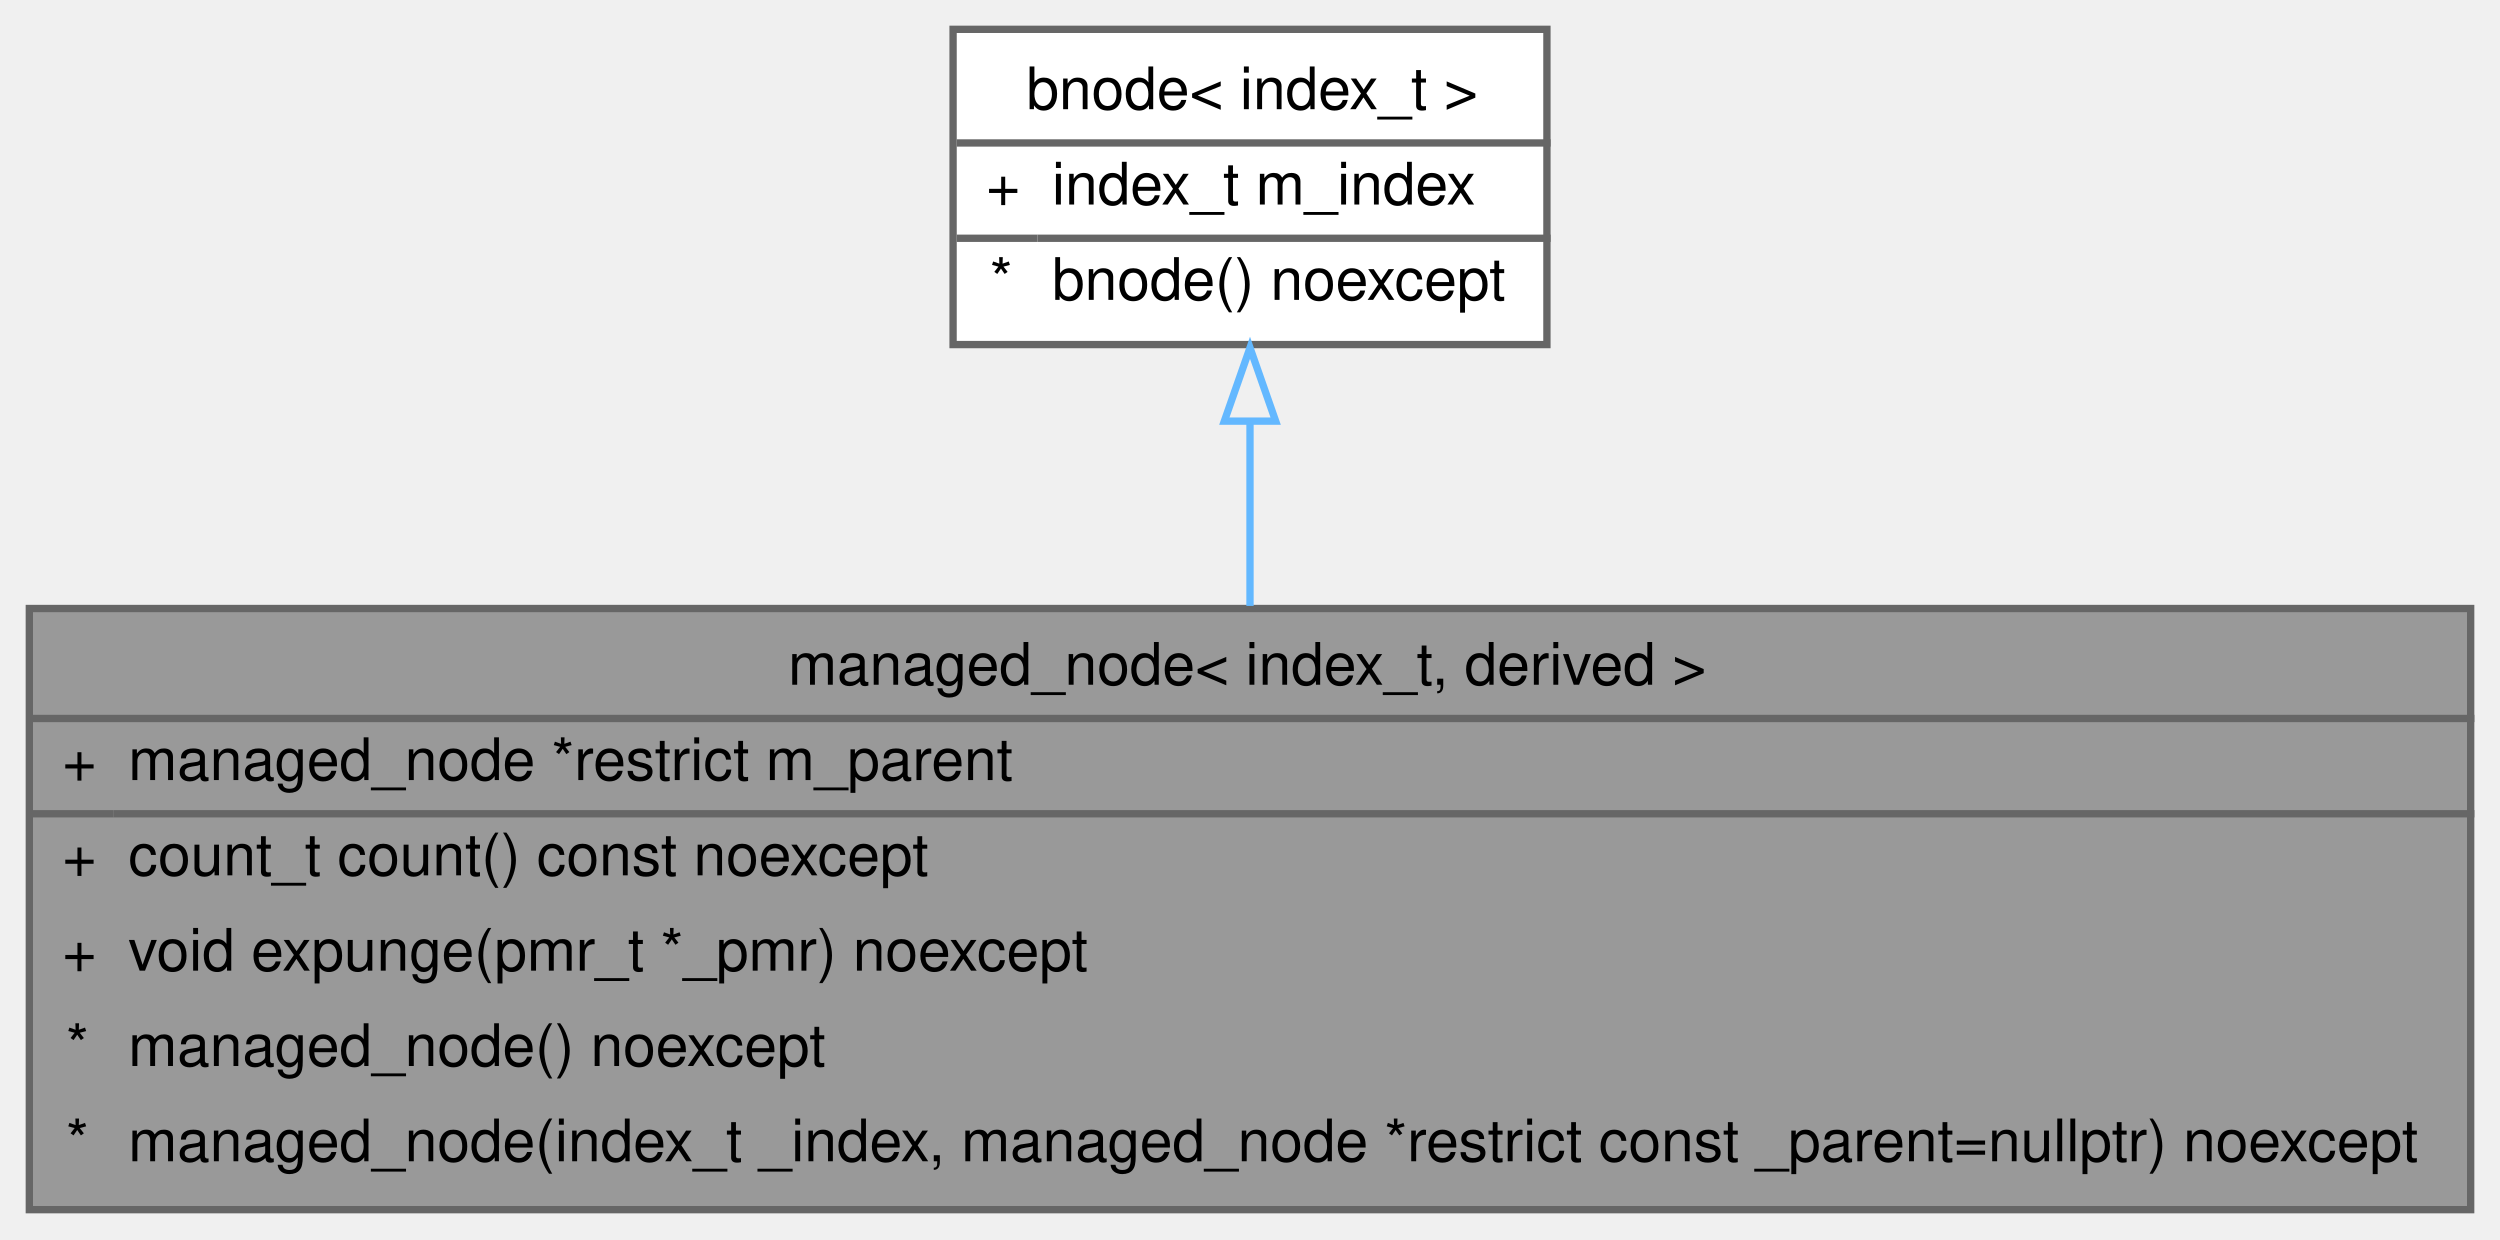
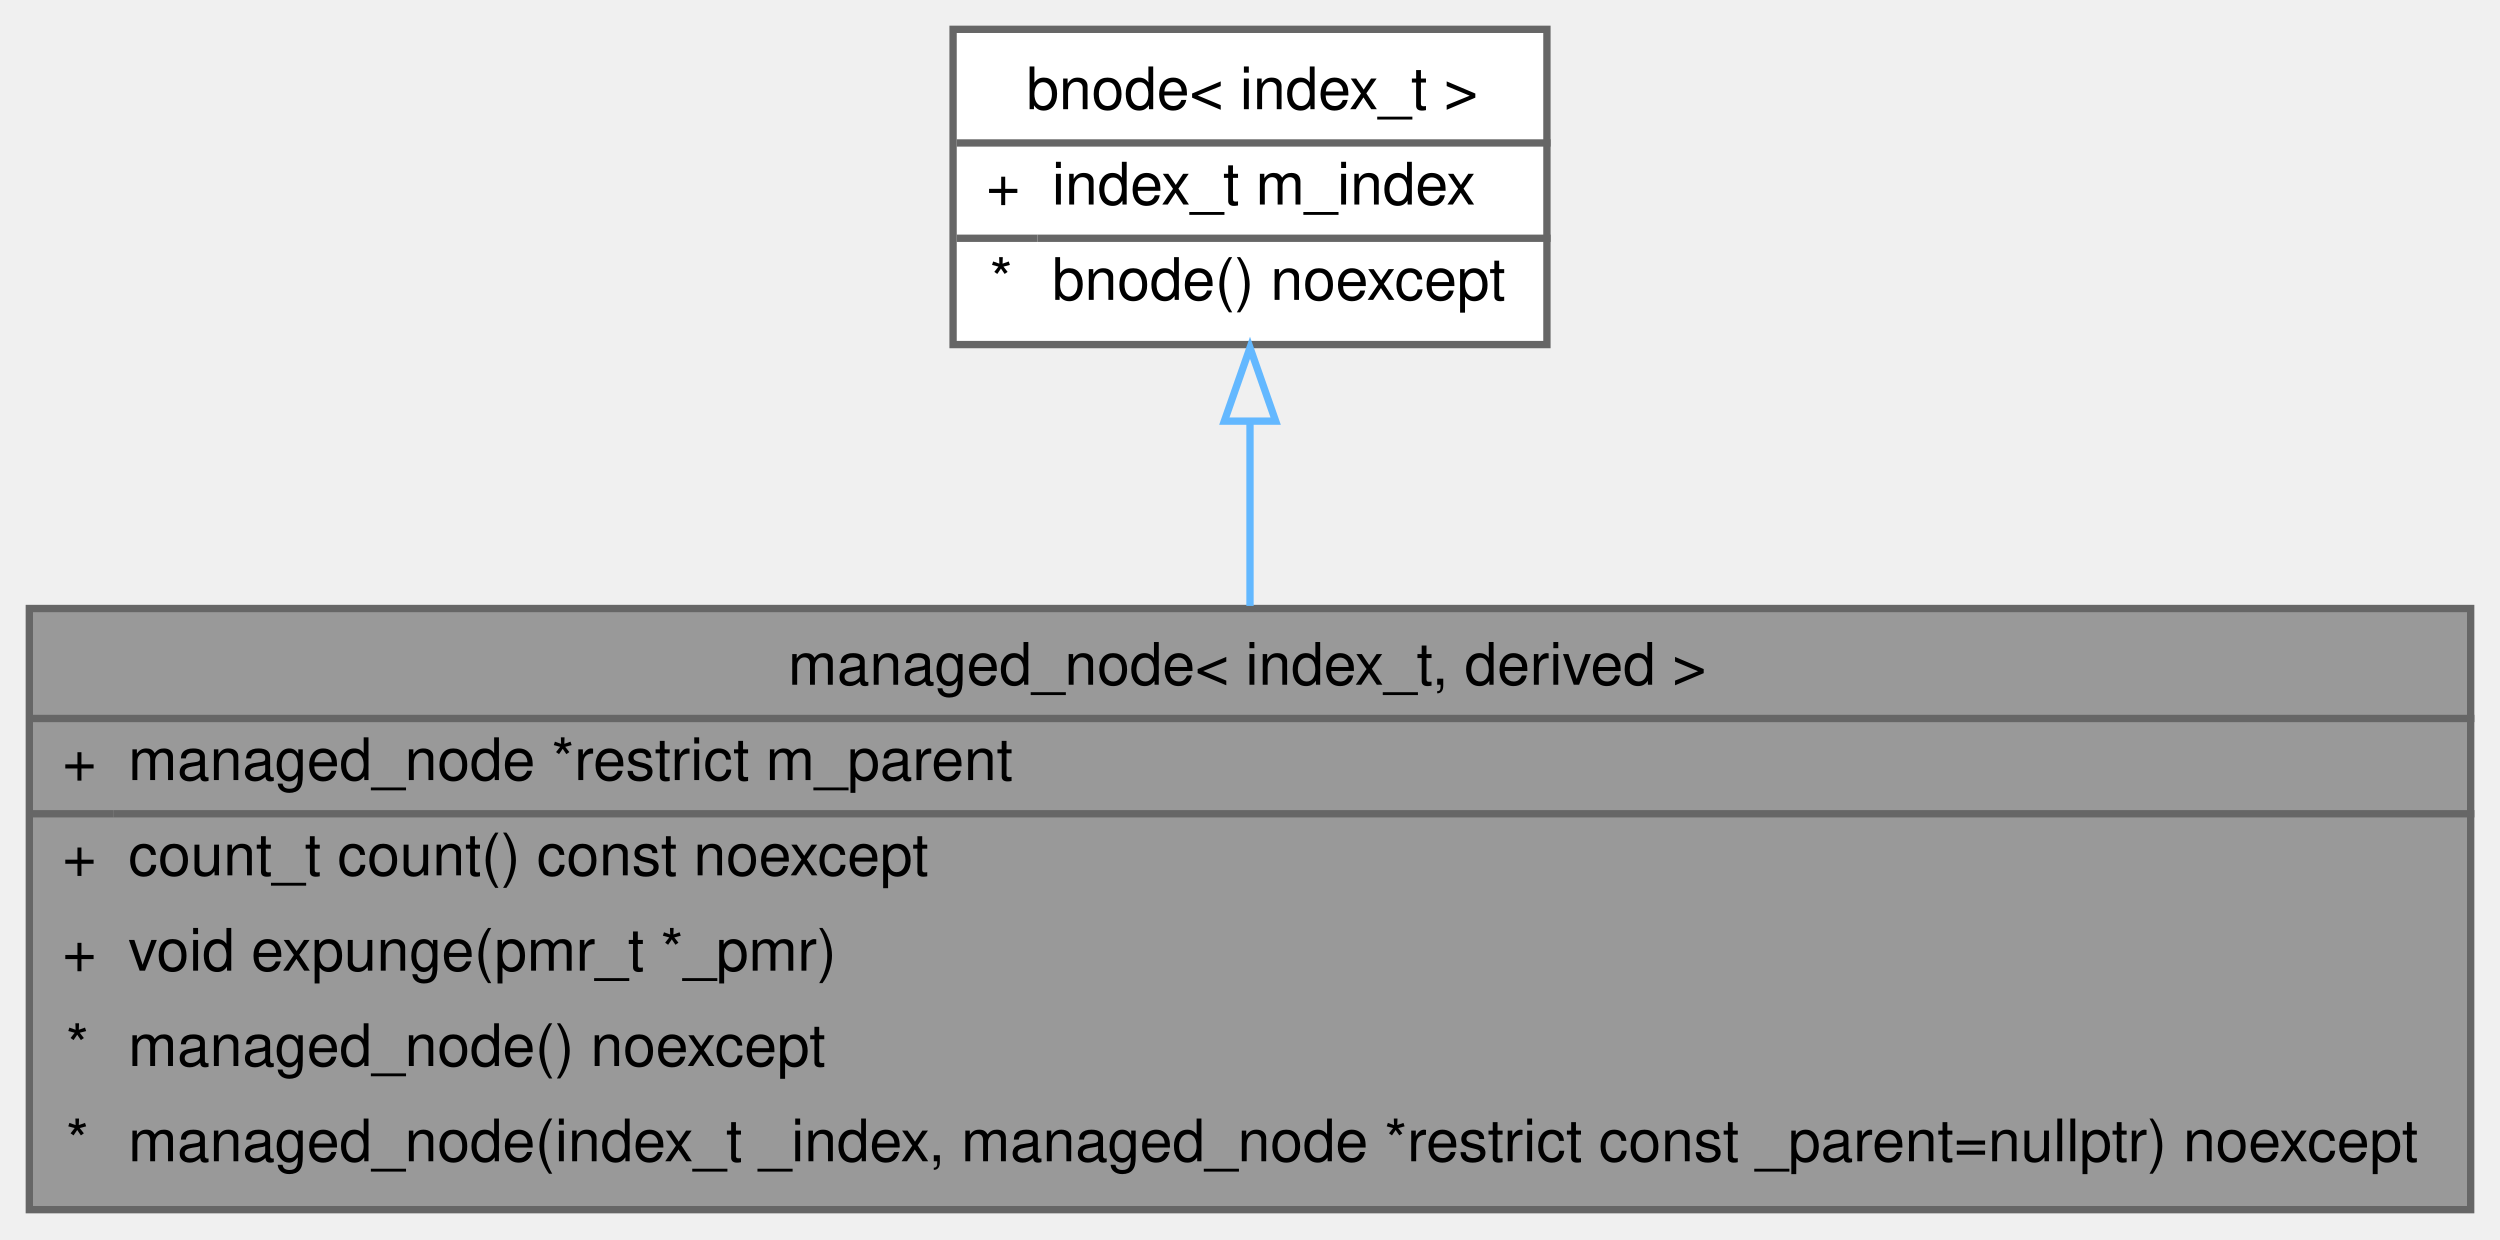
<svg xmlns="http://www.w3.org/2000/svg" xmlns:xlink="http://www.w3.org/1999/xlink" width="341pt" height="169pt" viewBox="0.00 0.00 341.00 169.00">
  <g id="graph0" class="graph" transform="scale(1 1) rotate(0) translate(4 165)">
    <g id="Node000001" class="node">
      <g id="a_Node000001">
        <a xlink:title="A hierarchical node in a pathfinding context, with a clean-up mechanism.">
          <polygon fill="#999999" stroke="transparent" points="333,-82 0,-82 0,0 333,0 333,-82" />
          <text text-anchor="start" x="103.5" y="-71.6" font-family="Helvetica,sans-Serif" font-size="8.00">managed_node&lt; index_t, derived &gt;</text>
          <text text-anchor="start" x="4.5" y="-58.6" font-family="Helvetica,sans-Serif" font-size="8.00">+</text>
          <text text-anchor="start" x="13.5" y="-58.6" font-family="Helvetica,sans-Serif" font-size="8.00">managed_node *restrict m_parent</text>
          <text text-anchor="start" x="4.5" y="-45.6" font-family="Helvetica,sans-Serif" font-size="8.00">+</text>
          <text text-anchor="start" x="13.5" y="-45.6" font-family="Helvetica,sans-Serif" font-size="8.00">count_t count() const noexcept</text>
          <text text-anchor="start" x="4.5" y="-32.6" font-family="Helvetica,sans-Serif" font-size="8.00">+</text>
-           <text text-anchor="start" x="13.5" y="-32.6" font-family="Helvetica,sans-Serif" font-size="8.00">void expunge(pmr_t *_pmr) noexcept</text>
+           <text text-anchor="start" x="13.5" y="-32.6" font-family="Helvetica,sans-Serif" font-size="8.00">void expunge(pmr_t *_pmr)</text>
          <text text-anchor="start" x="5" y="-19.6" font-family="Helvetica,sans-Serif" font-size="8.00">*</text>
          <text text-anchor="start" x="13.5" y="-19.6" font-family="Helvetica,sans-Serif" font-size="8.00">managed_node() noexcept</text>
          <text text-anchor="start" x="5" y="-6.6" font-family="Helvetica,sans-Serif" font-size="8.00">*</text>
          <text text-anchor="start" x="13.5" y="-6.6" font-family="Helvetica,sans-Serif" font-size="8.00">managed_node(index_t _index, managed_node *restrict const _parent=nullptr) noexcept</text>
          <polygon fill="#666666" stroke="#666666" points="0.5,-67 0.5,-67 333.5,-67 333.5,-67 0.5,-67" />
          <polygon fill="#666666" stroke="#666666" points="0.5,-54 0.5,-54 11.5,-54 11.5,-54 0.5,-54" />
          <polygon fill="#666666" stroke="#666666" points="11.5,-54 11.5,-54 333.5,-54 333.5,-54 11.5,-54" />
          <polygon fill="none" stroke="#666666" points="0,0 0,-82 333,-82 333,0 0,0" />
        </a>
      </g>
    </g>
    <g id="Node000002" class="node">
      <g id="a_Node000002">
        <a xlink:href="../../da/d98/structchdr_1_1solvers_1_1bnode.html" target="_top" xlink:title="Base class for pathfinding nodes.">
          <polygon fill="white" stroke="transparent" points="207,-161 126,-161 126,-118 207,-118 207,-161" />
          <text text-anchor="start" x="136" y="-150.1" font-family="Helvetica,sans-Serif" font-size="8.00">bnode&lt; index_t &gt;</text>
          <text text-anchor="start" x="130.5" y="-137.1" font-family="Helvetica,sans-Serif" font-size="8.00">+</text>
          <text text-anchor="start" x="139.5" y="-137.1" font-family="Helvetica,sans-Serif" font-size="8.00">index_t m_index</text>
          <text text-anchor="start" x="131" y="-124.1" font-family="Helvetica,sans-Serif" font-size="8.00">*</text>
          <text text-anchor="start" x="139.5" y="-124.1" font-family="Helvetica,sans-Serif" font-size="8.00">bnode() noexcept</text>
          <polygon fill="#666666" stroke="#666666" points="126.5,-145.5 126.5,-145.5 207.5,-145.5 207.5,-145.5 126.5,-145.5" />
          <polygon fill="#666666" stroke="#666666" points="126.5,-132.5 126.5,-132.5 137.5,-132.5 137.5,-132.5 126.5,-132.5" />
          <polygon fill="#666666" stroke="#666666" points="137.5,-132.5 137.5,-132.5 207.5,-132.5 207.5,-132.5 137.5,-132.5" />
          <polygon fill="none" stroke="#666666" points="126,-118 126,-161 207,-161 207,-118 126,-118" />
        </a>
      </g>
    </g>
    <g id="edge1_Node000001_Node000002" class="edge">
      <g id="a_edge1_Node000001_Node000002">
        <a xlink:title=" ">
          <path fill="none" stroke="#63b8ff" d="M166.5,-107.54C166.5,-99.52 166.5,-90.77 166.5,-82.35" />
          <polygon fill="none" stroke="#63b8ff" points="163,-107.56 166.5,-117.56 170,-107.56 163,-107.56" />
        </a>
      </g>
    </g>
  </g>
</svg>
